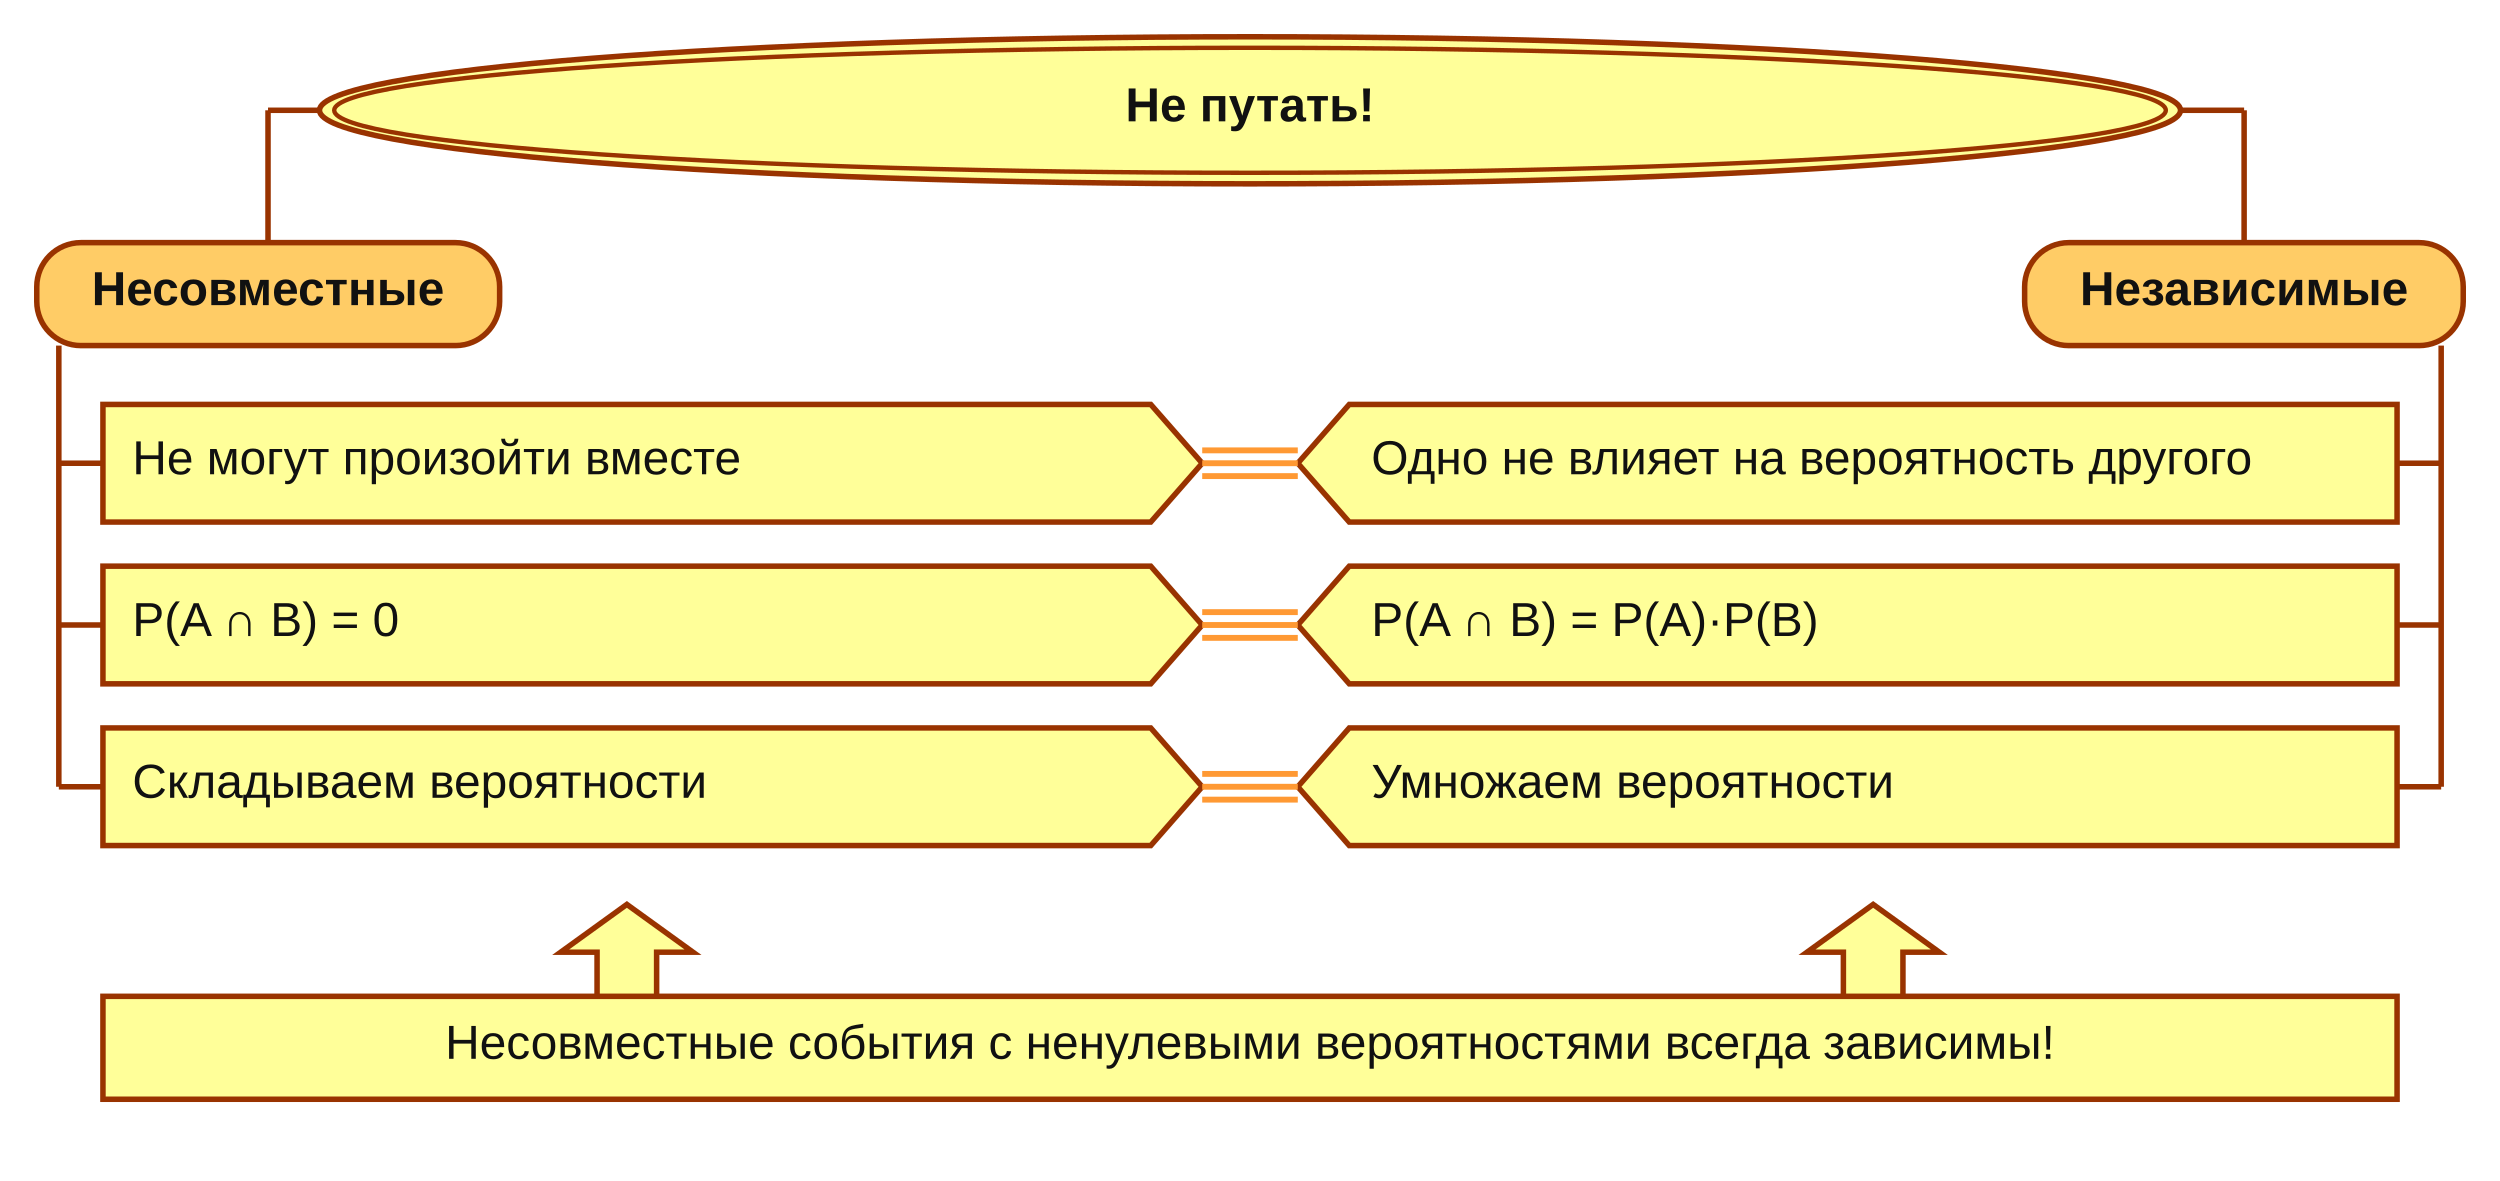
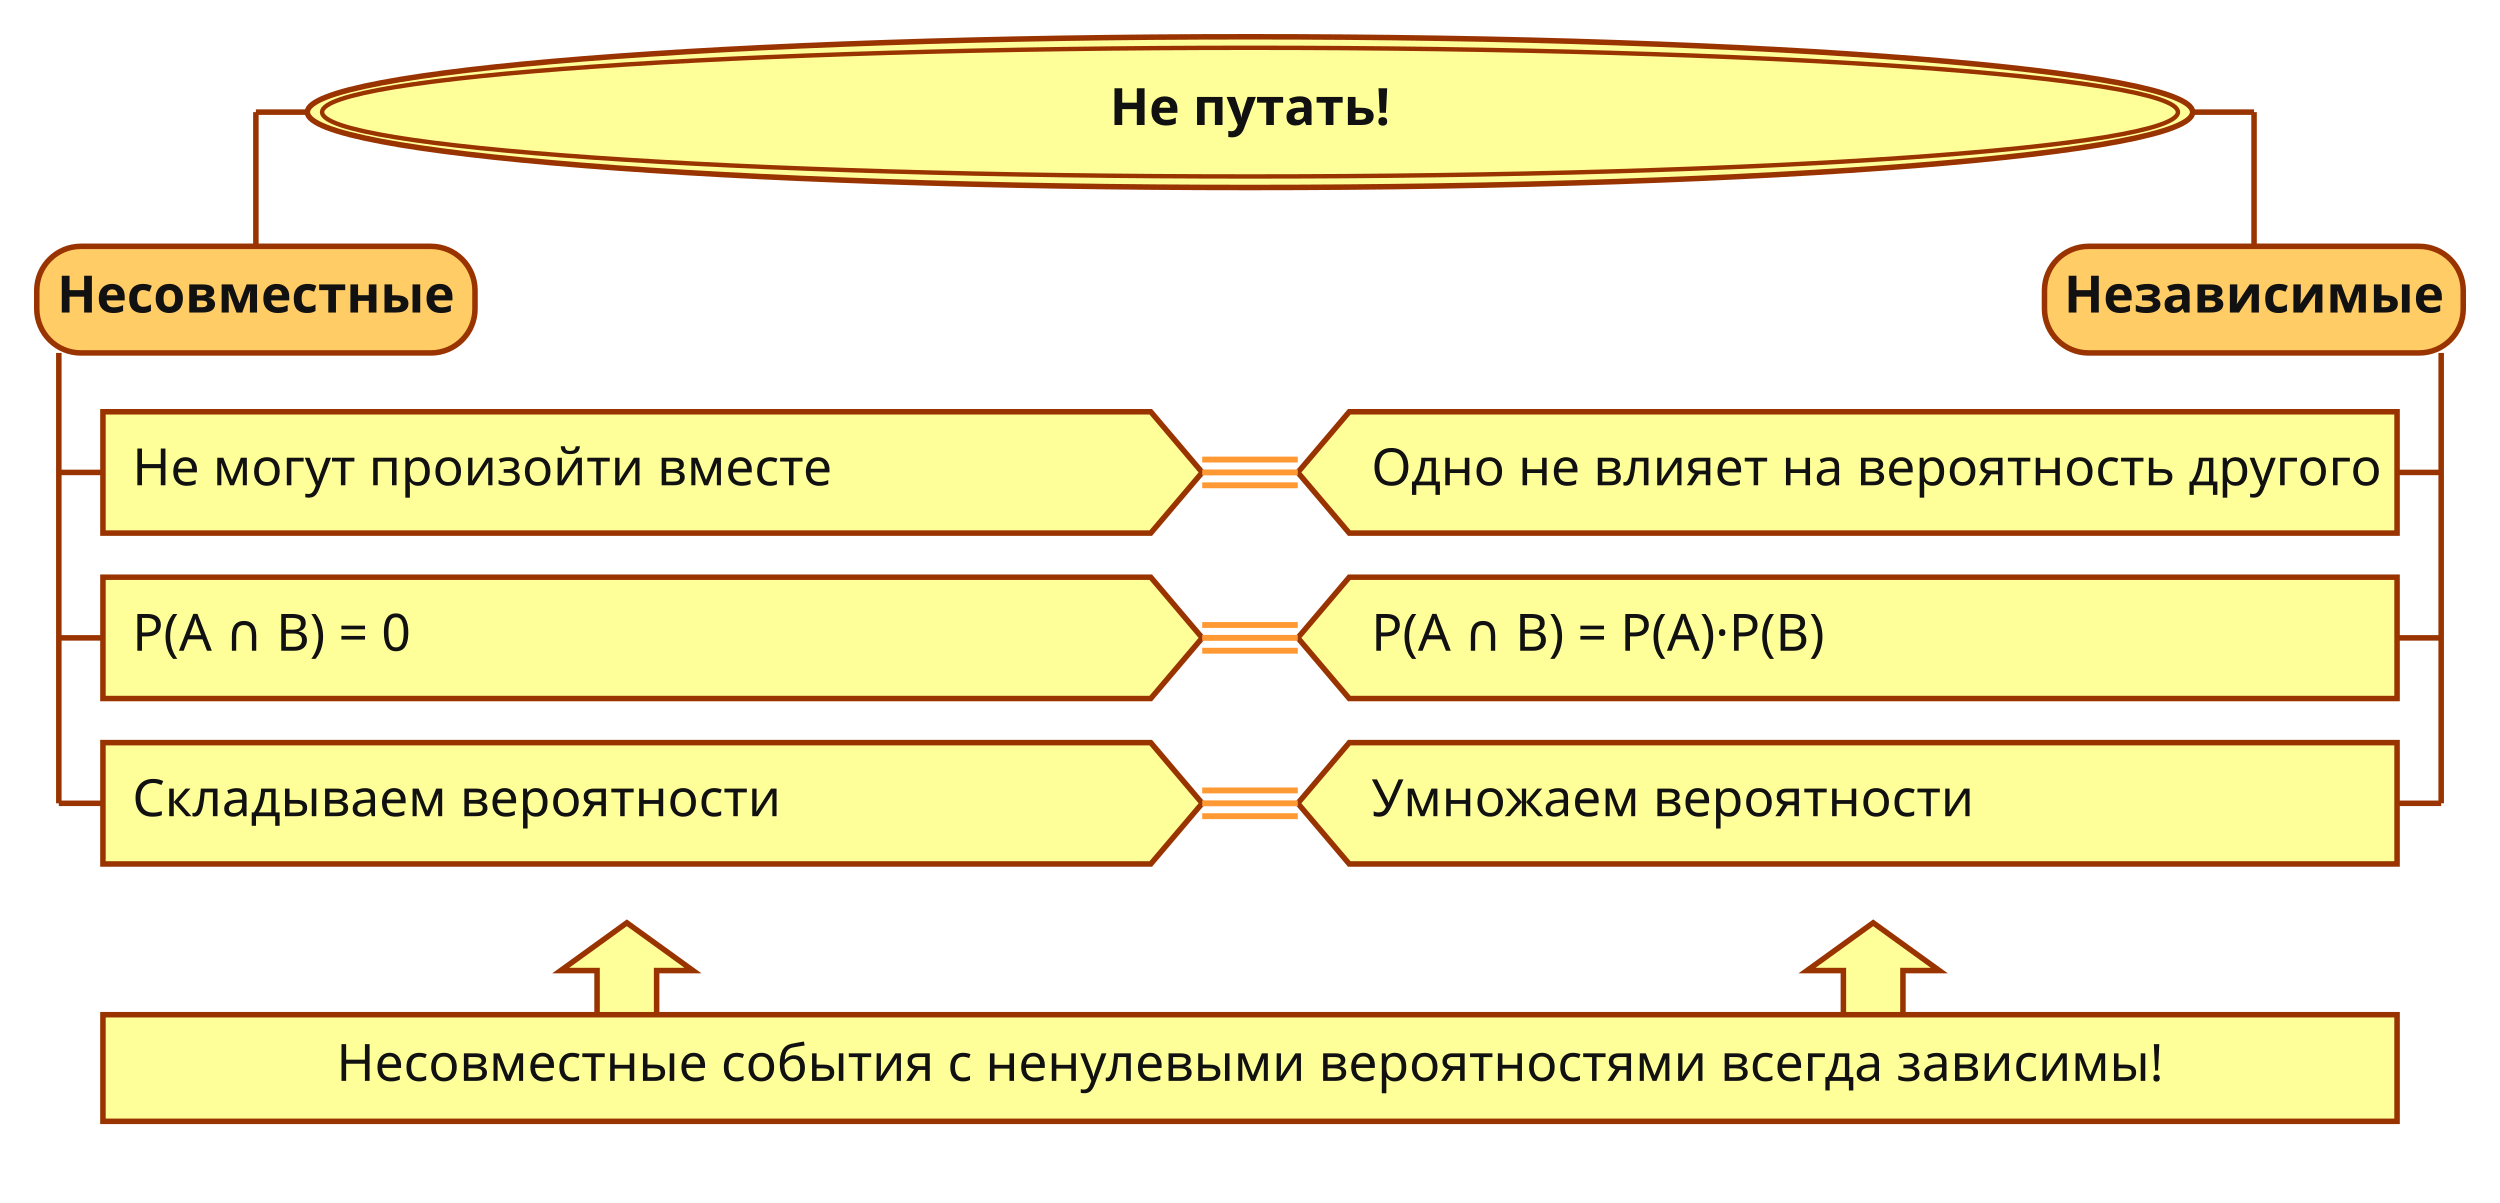
- <svg xmlns="http://www.w3.org/2000/svg" width="680" height="321" viewBox="0 0 680 321" font-family="Arial, Helvetica, sans-serif">
+ <svg xmlns="http://www.w3.org/2000/svg" width="680" height="327" viewBox="0 0 680 327" font-family="PT Sans, sans-serif">
  <g transform="translate(0.0,0.0)">
-     <ellipse cx="340.0" cy="30.0" rx="253.1" ry="20.0" fill="#FFFF99" stroke="#993300" stroke-width="1.5" />
-     <ellipse cx="340.0" cy="30.0" rx="249.1" ry="17.0" fill="none" stroke="#993300" stroke-width="1.2" />
-     <text x="340.0" y="33.0" font-size="13" text-anchor="middle" font-weight="bold" fill="#111">Не путать!</text>
-     <line x1="86.9" y1="30.0" x2="72.9" y2="30.0" stroke="#993300" stroke-width="1.5" />
-     <line x1="72.9" y1="30.0" x2="72.9" y2="66.0" stroke="#993300" stroke-width="1.5" />
-     <rect x="10.0" y="66.0" width="125.9" height="28.0" rx="12" fill="#FFCC66" stroke="#993300" stroke-width="1.5" />
-     <text x="72.9" y="83.0" font-size="13" text-anchor="middle" font-weight="bold" fill="#111">Несовместные</text>
-     <line x1="593.1" y1="30.0" x2="610.4" y2="30.0" stroke="#993300" stroke-width="1.5" />
-     <line x1="610.4" y1="30.0" x2="610.4" y2="66.0" stroke="#993300" stroke-width="1.5" />
-     <rect x="550.7" y="66.0" width="119.3" height="28.0" rx="12" fill="#FFCC66" stroke="#993300" stroke-width="1.5" />
-     <text x="610.4" y="83.0" font-size="13" text-anchor="middle" font-weight="bold" fill="#111">Независимые</text>
-     <path d="M28.0,110.0H313.0L327.0,126.0L313.0,142.0H28.0Z" fill="#FFFF99" stroke="#993300" stroke-width="1.5" />
+     <ellipse cx="340.0" cy="30.5" rx="256.4" ry="20.5" fill="#FFFF99" stroke="#993300" stroke-width="1.5" />
+     <ellipse cx="340.0" cy="30.5" rx="252.4" ry="17.5" fill="none" stroke="#993300" stroke-width="1.2" />
+     <text x="340.0" y="34.0" font-size="14" text-anchor="middle" font-weight="bold" fill="#111">Не путать!</text>
+     <line x1="83.6" y1="30.5" x2="69.6" y2="30.5" stroke="#993300" stroke-width="1.5" />
+     <line x1="69.6" y1="30.5" x2="69.6" y2="67.0" stroke="#993300" stroke-width="1.5" />
+     <rect x="10.0" y="67.0" width="119.2" height="29.0" rx="12" fill="#FFCC66" stroke="#993300" stroke-width="1.5" />
+     <text x="69.6" y="85.0" font-size="14" text-anchor="middle" font-weight="bold" fill="#111">Несовместные</text>
+     <line x1="596.4" y1="30.5" x2="613.1" y2="30.5" stroke="#993300" stroke-width="1.5" />
+     <line x1="613.1" y1="30.5" x2="613.1" y2="67.0" stroke="#993300" stroke-width="1.5" />
+     <rect x="556.1" y="67.0" width="113.9" height="29.0" rx="12" fill="#FFCC66" stroke="#993300" stroke-width="1.5" />
+     <text x="613.1" y="85.0" font-size="14" text-anchor="middle" font-weight="bold" fill="#111">Независимые</text>
+     <path d="M28.0,112.0H313.0L327.0,128.5L313.0,145.0H28.0Z" fill="#FFFF99" stroke="#993300" stroke-width="1.5" />
    <g class="memo">
      <g class="memo-t">
-         <text x="36.0" y="129.0" font-size="13" text-anchor="start" fill="#111">Не могут произойти вместе</text>
+         <text x="36.0" y="132.0" font-size="14" text-anchor="start" fill="#111">Не могут произойти вместе</text>
      </g>
    </g>
-     <path d="M367.0,110.0H652.0V142.0H367.0L353.0,126.0Z" fill="#FFFF99" stroke="#993300" stroke-width="1.5" />
+     <path d="M367.0,112.0H652.0V145.0H367.0L353.0,128.5Z" fill="#FFFF99" stroke="#993300" stroke-width="1.5" />
    <g class="memo">
      <g class="memo-t">
-         <text x="373.0" y="129.0" font-size="13" text-anchor="start" fill="#111">Одно не влияет на вероятность другого</text>
+         <text x="373.0" y="132.0" font-size="14" text-anchor="start" fill="#111">Одно не влияет на вероятность другого</text>
      </g>
    </g>
-     <line x1="327.0" y1="122.5" x2="353.0" y2="122.5" stroke="#FF9933" stroke-width="1.6" />
-     <line x1="327.0" y1="126.0" x2="353.0" y2="126.0" stroke="#FF9933" stroke-width="1.6" />
-     <line x1="327.0" y1="129.5" x2="353.0" y2="129.5" stroke="#FF9933" stroke-width="1.6" />
-     <path d="M28.0,154.0H313.0L327.0,170.0L313.0,186.0H28.0Z" fill="#FFFF99" stroke="#993300" stroke-width="1.5" />
+     <line x1="327.0" y1="125.0" x2="353.0" y2="125.0" stroke="#FF9933" stroke-width="1.6" />
+     <line x1="327.0" y1="128.5" x2="353.0" y2="128.5" stroke="#FF9933" stroke-width="1.6" />
+     <line x1="327.0" y1="132.0" x2="353.0" y2="132.0" stroke="#FF9933" stroke-width="1.6" />
+     <path d="M28.0,157.0H313.0L327.0,173.5L313.0,190.0H28.0Z" fill="#FFFF99" stroke="#993300" stroke-width="1.5" />
    <g class="memo">
      <g class="memo-t">
-         <text x="36.0" y="173.0" font-size="13" text-anchor="start" fill="#111">P(A ∩ B) = 0</text>
+         <text x="36.0" y="177.0" font-size="14" text-anchor="start" fill="#111">P(A ∩ B) = 0</text>
      </g>
    </g>
-     <path d="M367.0,154.0H652.0V186.0H367.0L353.0,170.0Z" fill="#FFFF99" stroke="#993300" stroke-width="1.5" />
+     <path d="M367.0,157.0H652.0V190.0H367.0L353.0,173.5Z" fill="#FFFF99" stroke="#993300" stroke-width="1.5" />
    <g class="memo">
      <g class="memo-t">
-         <text x="373.0" y="173.0" font-size="13" text-anchor="start" fill="#111">P(A ∩ B) = P(A)·P(B)</text>
+         <text x="373.0" y="177.0" font-size="14" text-anchor="start" fill="#111">P(A ∩ B) = P(A)·P(B)</text>
      </g>
    </g>
-     <line x1="327.0" y1="166.5" x2="353.0" y2="166.5" stroke="#FF9933" stroke-width="1.6" />
    <line x1="327.0" y1="170.0" x2="353.0" y2="170.0" stroke="#FF9933" stroke-width="1.6" />
    <line x1="327.0" y1="173.5" x2="353.0" y2="173.5" stroke="#FF9933" stroke-width="1.6" />
-     <path d="M28.0,198.0H313.0L327.0,214.0L313.0,230.0H28.0Z" fill="#FFFF99" stroke="#993300" stroke-width="1.5" />
+     <line x1="327.0" y1="177.0" x2="353.0" y2="177.0" stroke="#FF9933" stroke-width="1.6" />
+     <path d="M28.0,202.0H313.0L327.0,218.5L313.0,235.0H28.0Z" fill="#FFFF99" stroke="#993300" stroke-width="1.5" />
    <g class="memo">
      <g class="memo-t">
-         <text x="36.0" y="217.0" font-size="13" text-anchor="start" fill="#111">Складываем вероятности</text>
+         <text x="36.0" y="222.0" font-size="14" text-anchor="start" fill="#111">Складываем вероятности</text>
      </g>
    </g>
-     <path d="M367.0,198.0H652.0V230.0H367.0L353.0,214.0Z" fill="#FFFF99" stroke="#993300" stroke-width="1.5" />
+     <path d="M367.0,202.0H652.0V235.0H367.0L353.0,218.5Z" fill="#FFFF99" stroke="#993300" stroke-width="1.5" />
    <g class="memo">
      <g class="memo-t">
-         <text x="373.0" y="217.0" font-size="13" text-anchor="start" fill="#111">Умножаем вероятности</text>
+         <text x="373.0" y="222.0" font-size="14" text-anchor="start" fill="#111">Умножаем вероятности</text>
      </g>
    </g>
-     <line x1="327.0" y1="210.5" x2="353.0" y2="210.5" stroke="#FF9933" stroke-width="1.6" />
-     <line x1="327.0" y1="214.0" x2="353.0" y2="214.0" stroke="#FF9933" stroke-width="1.6" />
-     <line x1="327.0" y1="217.5" x2="353.0" y2="217.5" stroke="#FF9933" stroke-width="1.6" />
-     <line x1="16.0" y1="94.0" x2="16.0" y2="214.0" stroke="#993300" stroke-width="1.5" />
-     <line x1="664.0" y1="94.0" x2="664.0" y2="214.0" stroke="#993300" stroke-width="1.5" />
-     <line x1="16.0" y1="126.0" x2="28.0" y2="126.0" stroke="#993300" stroke-width="1.5" />
-     <line x1="664.0" y1="126.0" x2="652.0" y2="126.0" stroke="#993300" stroke-width="1.5" />
-     <line x1="16.0" y1="170.0" x2="28.0" y2="170.0" stroke="#993300" stroke-width="1.5" />
-     <line x1="664.0" y1="170.0" x2="652.0" y2="170.0" stroke="#993300" stroke-width="1.5" />
-     <line x1="16.0" y1="214.0" x2="28.0" y2="214.0" stroke="#993300" stroke-width="1.5" />
-     <line x1="664.0" y1="214.0" x2="652.0" y2="214.0" stroke="#993300" stroke-width="1.5" />
-     <path d="M162.4,272V259H152.5L170.5,246L188.5,259H178.6V272" fill="#FFFF99" stroke="#993300" stroke-width="1.5" />
-     <path d="M501.4,272V259H491.5L509.5,246L527.5,259H517.6V272" fill="#FFFF99" stroke="#993300" stroke-width="1.5" />
-     <rect x="28.0" y="271.0" width="624.0" height="28.0" rx="0" fill="#FFFF99" stroke="#993300" stroke-width="1.5" />
-     <text x="340.0" y="288.0" font-size="13" text-anchor="middle" fill="#111">Несовместные события с ненулевыми вероятностями всегда зависимы!</text>
+     <line x1="327.0" y1="215.0" x2="353.0" y2="215.0" stroke="#FF9933" stroke-width="1.6" />
+     <line x1="327.0" y1="218.5" x2="353.0" y2="218.5" stroke="#FF9933" stroke-width="1.6" />
+     <line x1="327.0" y1="222.0" x2="353.0" y2="222.0" stroke="#FF9933" stroke-width="1.6" />
+     <line x1="16.0" y1="96.0" x2="16.0" y2="218.5" stroke="#993300" stroke-width="1.5" />
+     <line x1="664.0" y1="96.0" x2="664.0" y2="218.5" stroke="#993300" stroke-width="1.5" />
+     <line x1="16.0" y1="128.5" x2="28.0" y2="128.5" stroke="#993300" stroke-width="1.5" />
+     <line x1="664.0" y1="128.5" x2="652.0" y2="128.5" stroke="#993300" stroke-width="1.5" />
+     <line x1="16.0" y1="173.5" x2="28.0" y2="173.5" stroke="#993300" stroke-width="1.5" />
+     <line x1="664.0" y1="173.5" x2="652.0" y2="173.5" stroke="#993300" stroke-width="1.5" />
+     <line x1="16.0" y1="218.5" x2="28.0" y2="218.5" stroke="#993300" stroke-width="1.5" />
+     <line x1="664.0" y1="218.5" x2="652.0" y2="218.5" stroke="#993300" stroke-width="1.5" />
+     <path d="M162.4,277V264H152.5L170.5,251L188.5,264H178.6V277" fill="#FFFF99" stroke="#993300" stroke-width="1.5" />
+     <path d="M501.4,277V264H491.5L509.5,251L527.5,264H517.6V277" fill="#FFFF99" stroke="#993300" stroke-width="1.5" />
+     <rect x="28.0" y="276.0" width="624.0" height="29.0" rx="0" fill="#FFFF99" stroke="#993300" stroke-width="1.5" />
+     <text x="340.0" y="294.0" font-size="14" text-anchor="middle" fill="#111">Несовместные события с ненулевыми вероятностями всегда зависимы!</text>
  </g>
</svg>
